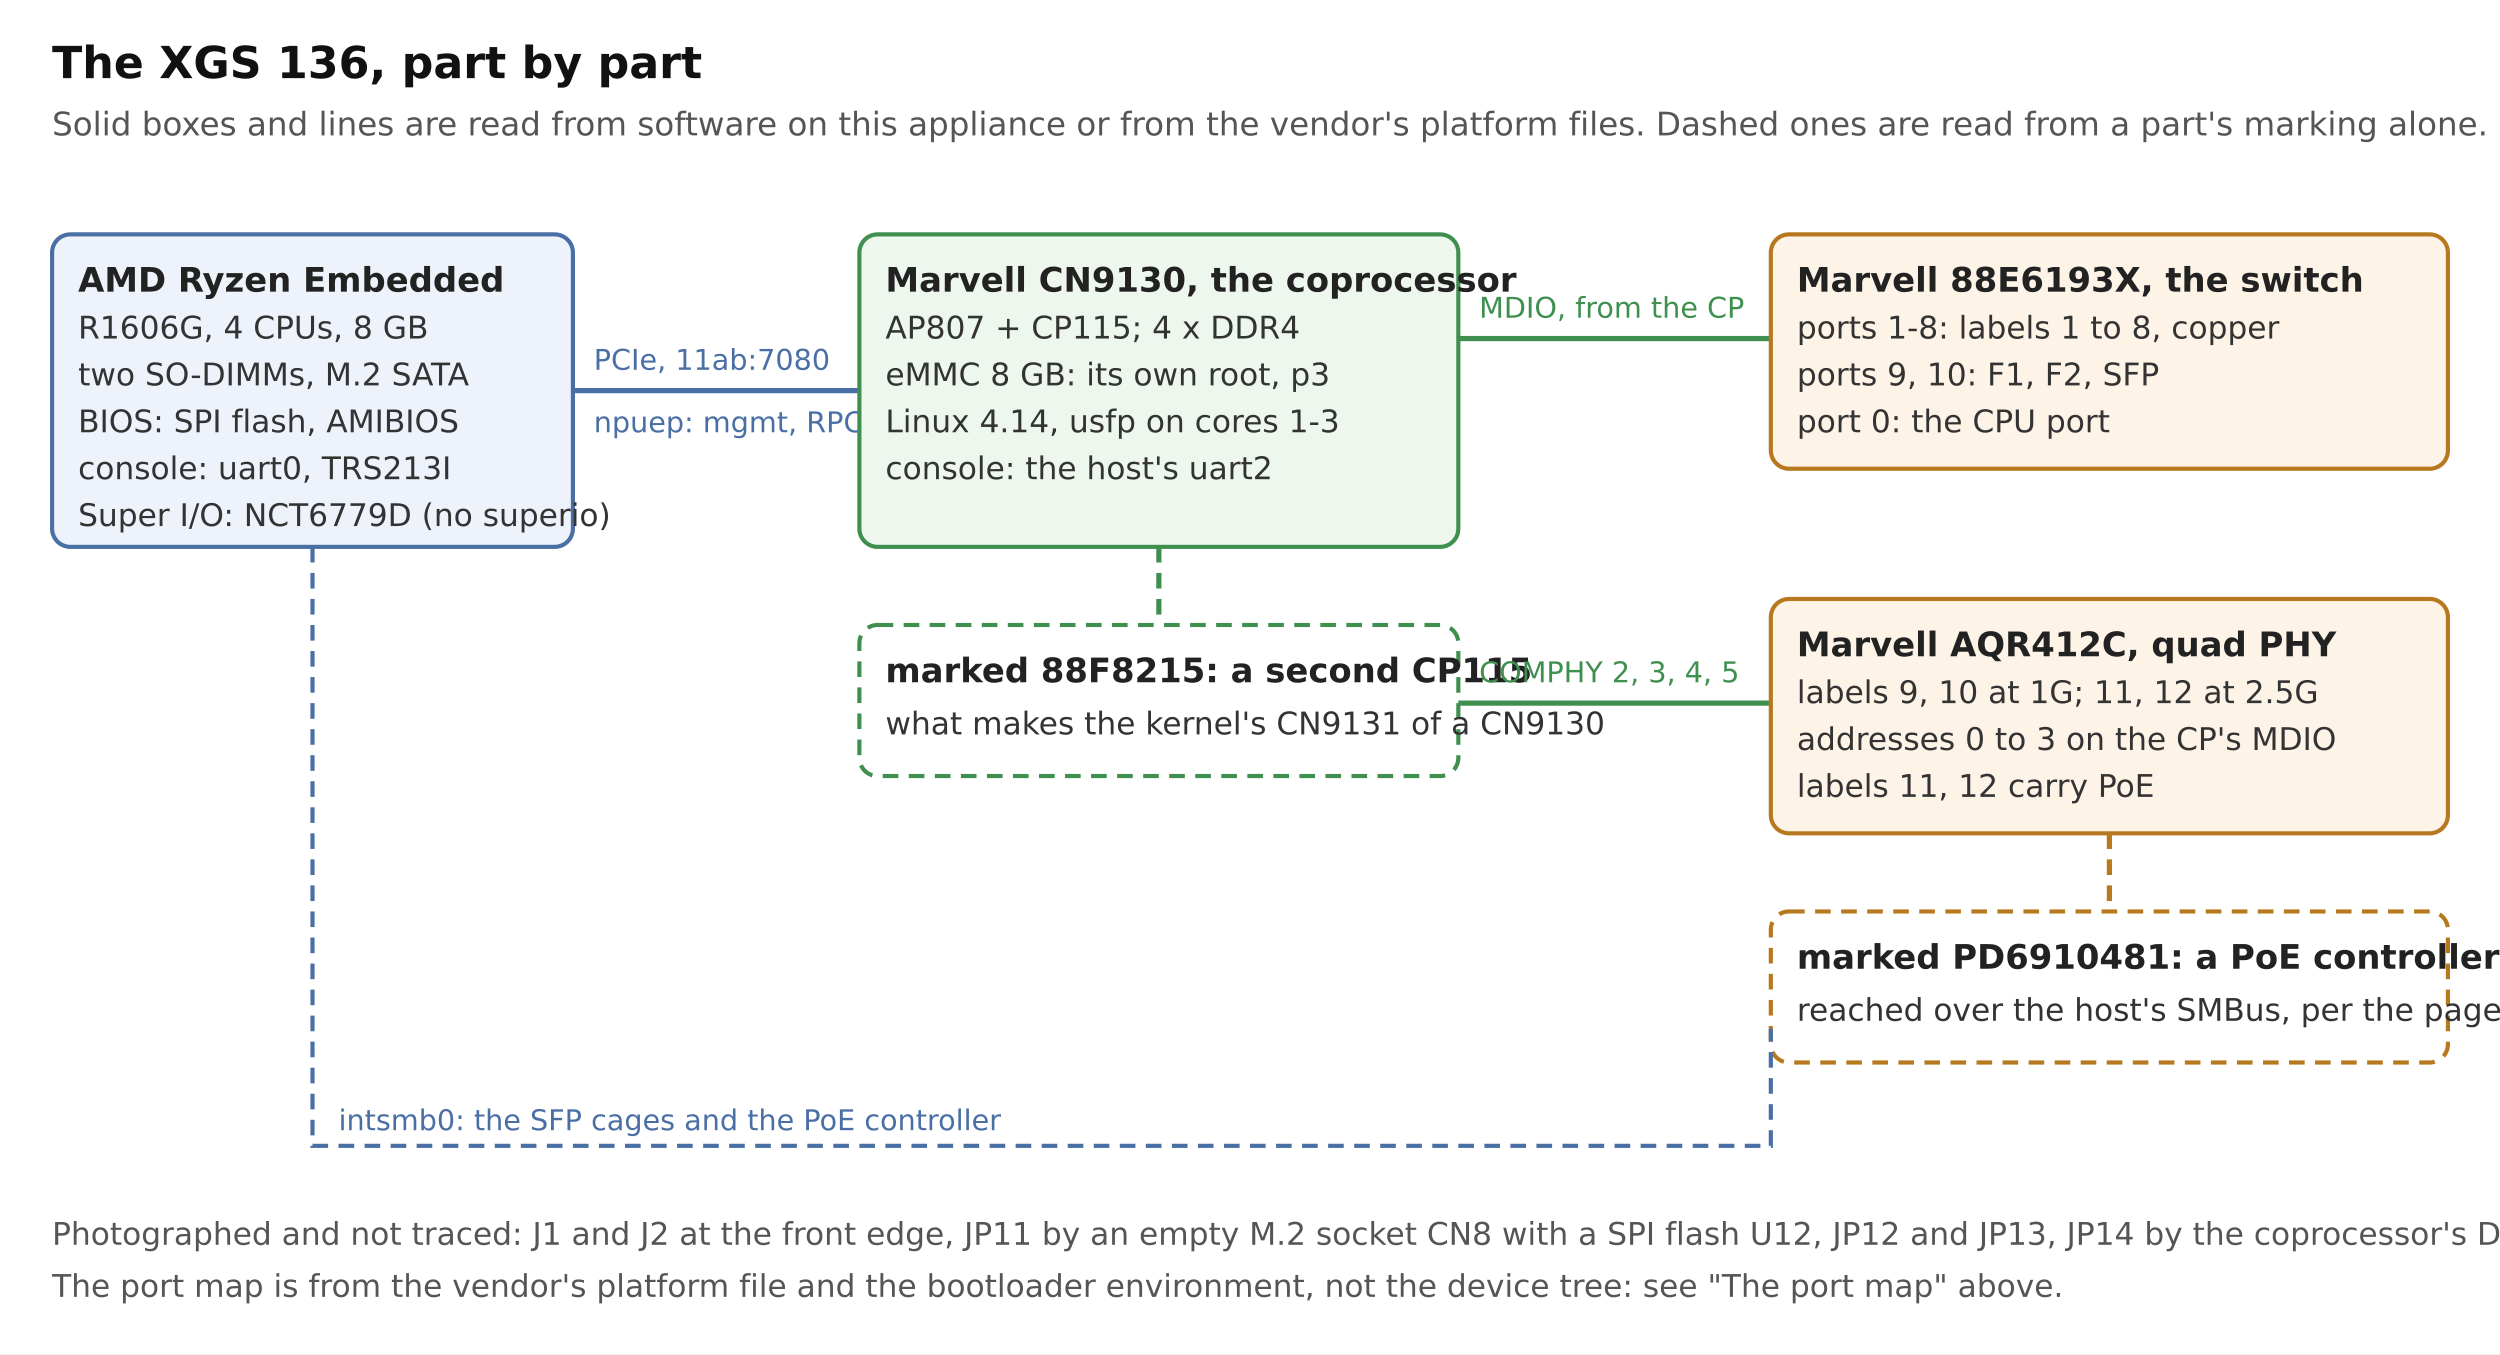
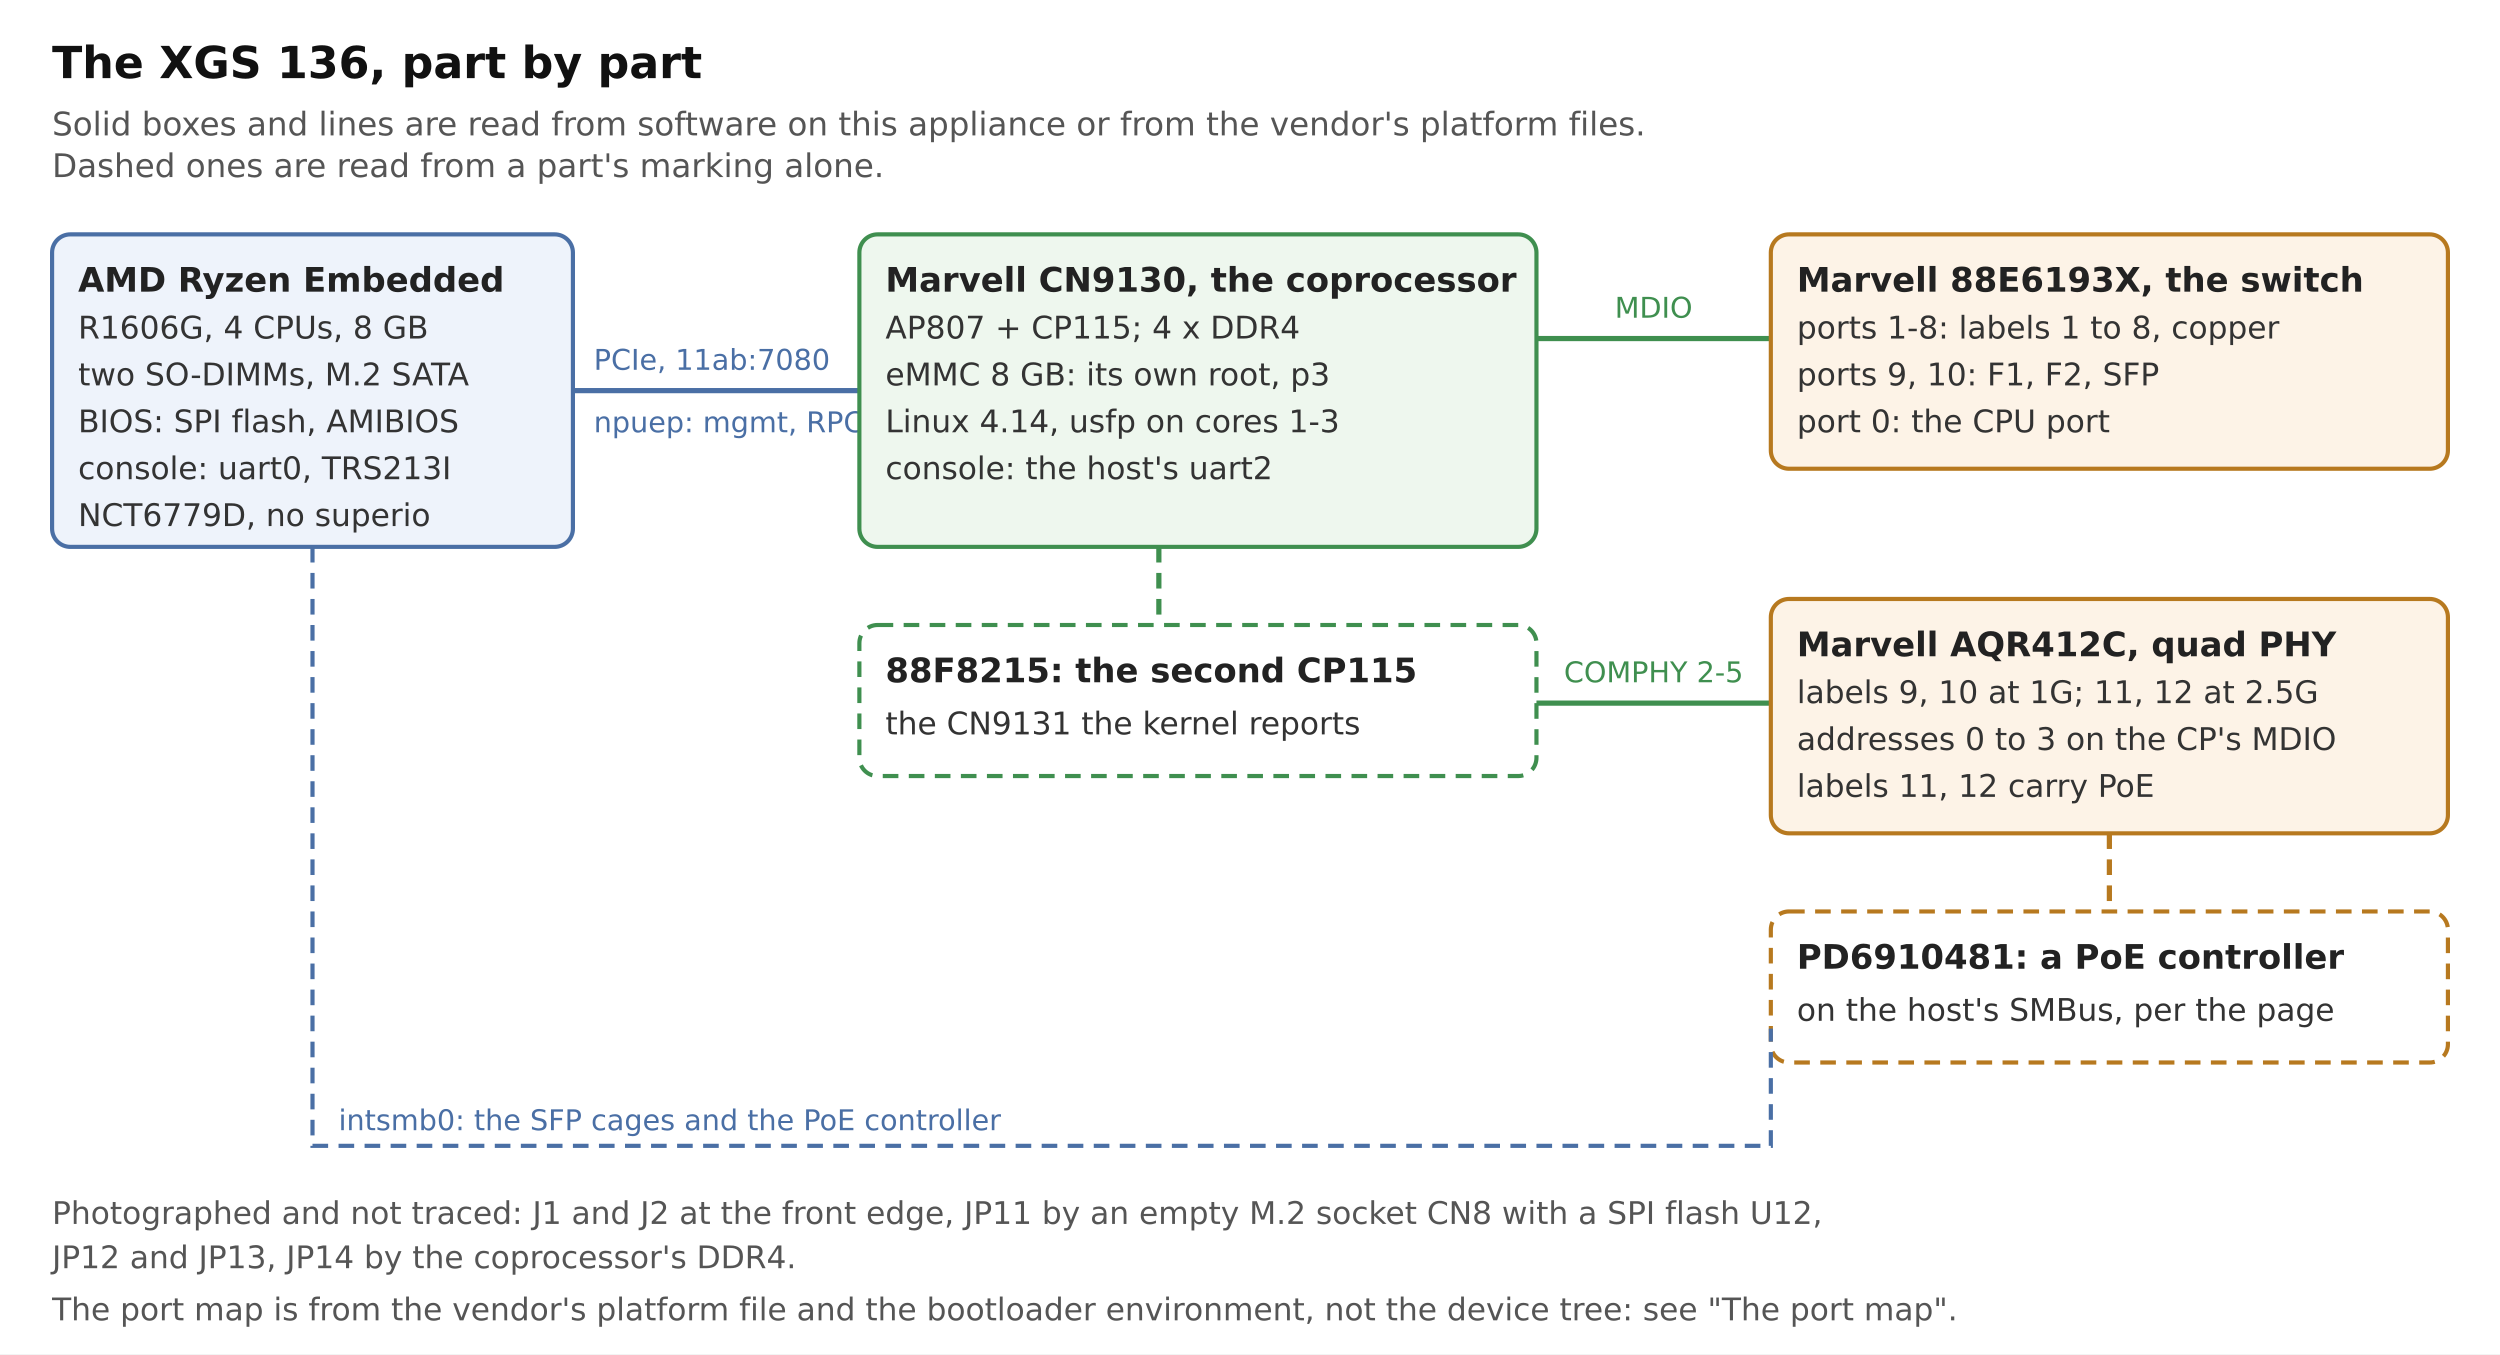
<svg xmlns="http://www.w3.org/2000/svg" viewBox="0 0 960 520" width="960" height="520" font-family="DejaVu Sans, Verdana, sans-serif">
  <rect x="0" y="0" width="960" height="520" fill="#ffffff" />
  <text x="20" y="30" font-size="17" font-weight="bold" fill="#111">The XGS 136, part by part</text>
-   <text x="20" y="52" font-size="12.5" fill="#555">Solid boxes and lines are read from software on this appliance or from the vendor's platform files. Dashed ones are read from a part's marking alone.</text>
+   <text x="20" y="52" font-size="12.5" fill="#555">Solid boxes and lines are read from software on this appliance or from the vendor's platform files.</text>
+   <text x="20" y="68" font-size="12.5" fill="#555">Dashed ones are read from a part's marking alone.</text>
  <rect x="20" y="90" width="200" height="120" rx="7" fill="#eef3fb" stroke="#4a6fa5" stroke-width="1.6" />
  <text x="30" y="112" font-size="13" font-weight="bold" fill="#222">AMD Ryzen Embedded</text>
  <text x="30" y="130" font-size="12" fill="#333">R1606G, 4 CPUs, 8 GB</text>
  <text x="30" y="148" font-size="12" fill="#333">two SO-DIMMs, M.2 SATA</text>
  <text x="30" y="166" font-size="12" fill="#333">BIOS: SPI flash, AMIBIOS</text>
  <text x="30" y="184" font-size="12" fill="#333">console: uart0, TRS213I</text>
-   <text x="30" y="202" font-size="12" fill="#333">Super I/O: NCT6779D (no superio)</text>
+   <text x="30" y="202" font-size="12" fill="#333">NCT6779D, no superio</text>
  <line x1="220" y1="150" x2="330" y2="150" stroke="#4a6fa5" stroke-width="2" />
  <text x="228" y="142" font-size="11" fill="#4a6fa5">PCIe, 11ab:7080</text>
  <text x="228" y="166" font-size="11" fill="#4a6fa5">npuep: mgmt, RPC, GIU</text>
-   <rect x="330" y="90" width="230" height="120" rx="7" fill="#eef7ee" stroke="#3f8f4f" stroke-width="1.6" />
+   <rect x="330" y="90" width="260" height="120" rx="7" fill="#eef7ee" stroke="#3f8f4f" stroke-width="1.6" />
  <text x="340" y="112" font-size="13" font-weight="bold" fill="#222">Marvell CN9130, the coprocessor</text>
  <text x="340" y="130" font-size="12" fill="#333">AP807 + CP115; 4 x DDR4</text>
  <text x="340" y="148" font-size="12" fill="#333">eMMC 8 GB: its own root, p3</text>
  <text x="340" y="166" font-size="12" fill="#333">Linux 4.14, usfp on cores 1-3</text>
  <text x="340" y="184" font-size="12" fill="#333">console: the host's uart2</text>
-   <rect x="330" y="240" width="230" height="58" rx="7" fill="#ffffff" stroke="#3f8f4f" stroke-width="1.6" stroke-dasharray="6,4" />
-   <text x="340" y="262" font-size="13" font-weight="bold" fill="#222">marked 88F8215: a second CP115</text>
-   <text x="340" y="282" font-size="12" fill="#333">what makes the kernel's CN9131 of a CN9130</text>
+   <rect x="330" y="240" width="260" height="58" rx="7" fill="#ffffff" stroke="#3f8f4f" stroke-width="1.6" stroke-dasharray="6,4" />
+   <text x="340" y="262" font-size="13" font-weight="bold" fill="#222">88F8215: the second CP115</text>
+   <text x="340" y="282" font-size="12" fill="#333">the CN9131 the kernel reports</text>
  <line x1="445" y1="210" x2="445" y2="240" stroke="#3f8f4f" stroke-width="2" stroke-dasharray="6,4" />
-   <line x1="560" y1="130" x2="680" y2="130" stroke="#3f8f4f" stroke-width="2" />
-   <text x="568" y="122" font-size="11" fill="#3f8f4f">MDIO, from the CP</text>
-   <line x1="560" y1="270" x2="680" y2="270" stroke="#3f8f4f" stroke-width="2" />
-   <text x="568" y="262" font-size="11" fill="#3f8f4f">COMPHY 2, 3, 4, 5</text>
+   <line x1="590" y1="130" x2="680" y2="130" stroke="#3f8f4f" stroke-width="2" />
+   <text x="635" y="122" font-size="11" fill="#3f8f4f" text-anchor="middle">MDIO</text>
+   <line x1="590" y1="270" x2="680" y2="270" stroke="#3f8f4f" stroke-width="2" />
+   <text x="635" y="262" font-size="11" fill="#3f8f4f" text-anchor="middle">COMPHY 2-5</text>
  <rect x="680" y="90" width="260" height="90" rx="7" fill="#fdf3e7" stroke="#b7791f" stroke-width="1.6" />
  <text x="690" y="112" font-size="13" font-weight="bold" fill="#222">Marvell 88E6193X, the switch</text>
  <text x="690" y="130" font-size="12" fill="#333">ports 1-8: labels 1 to 8, copper</text>
  <text x="690" y="148" font-size="12" fill="#333">ports 9, 10: F1, F2, SFP</text>
  <text x="690" y="166" font-size="12" fill="#333">port 0: the CPU port</text>
  <rect x="680" y="230" width="260" height="90" rx="7" fill="#fdf3e7" stroke="#b7791f" stroke-width="1.6" />
  <text x="690" y="252" font-size="13" font-weight="bold" fill="#222">Marvell AQR412C, quad PHY</text>
  <text x="690" y="270" font-size="12" fill="#333">labels 9, 10 at 1G; 11, 12 at 2.5G</text>
  <text x="690" y="288" font-size="12" fill="#333">addresses 0 to 3 on the CP's MDIO</text>
  <text x="690" y="306" font-size="12" fill="#333">labels 11, 12 carry PoE</text>
  <rect x="680" y="350" width="260" height="58" rx="7" fill="#ffffff" stroke="#b7791f" stroke-width="1.6" stroke-dasharray="6,4" />
-   <text x="690" y="372" font-size="13" font-weight="bold" fill="#222">marked PD6910481: a PoE controller</text>
-   <text x="690" y="392" font-size="12" fill="#333">reached over the host's SMBus, per the page</text>
+   <text x="690" y="372" font-size="13" font-weight="bold" fill="#222">PD6910481: a PoE controller</text>
+   <text x="690" y="392" font-size="12" fill="#333">on the host's SMBus, per the page</text>
  <line x1="810" y1="320" x2="810" y2="350" stroke="#b7791f" stroke-width="2" stroke-dasharray="6,4" />
  <path d="M 120 210 L 120 440 L 680 440 L 680 395" fill="none" stroke="#4a6fa5" stroke-width="1.6" stroke-dasharray="6,4" />
  <text x="130" y="434" font-size="11" fill="#4a6fa5">intsmb0: the SFP cages and the PoE controller</text>
-   <text x="20" y="478" font-size="12" fill="#555">Photographed and not traced: J1 and J2 at the front edge, JP11 by an empty M.2 socket CN8 with a SPI flash U12, JP12 and JP13, JP14 by the coprocessor's DDR4.</text>
-   <text x="20" y="498" font-size="12" fill="#555">The port map is from the vendor's platform file and the bootloader environment, not the device tree: see "The port map" above.</text>
+   <text x="20" y="470" font-size="12" fill="#555">Photographed and not traced: J1 and J2 at the front edge, JP11 by an empty M.2 socket CN8 with a SPI flash U12,</text>
+   <text x="20" y="487" font-size="12" fill="#555">JP12 and JP13, JP14 by the coprocessor's DDR4.</text>
+   <text x="20" y="507" font-size="12" fill="#555">The port map is from the vendor's platform file and the bootloader environment, not the device tree: see "The port map".</text>
</svg>
